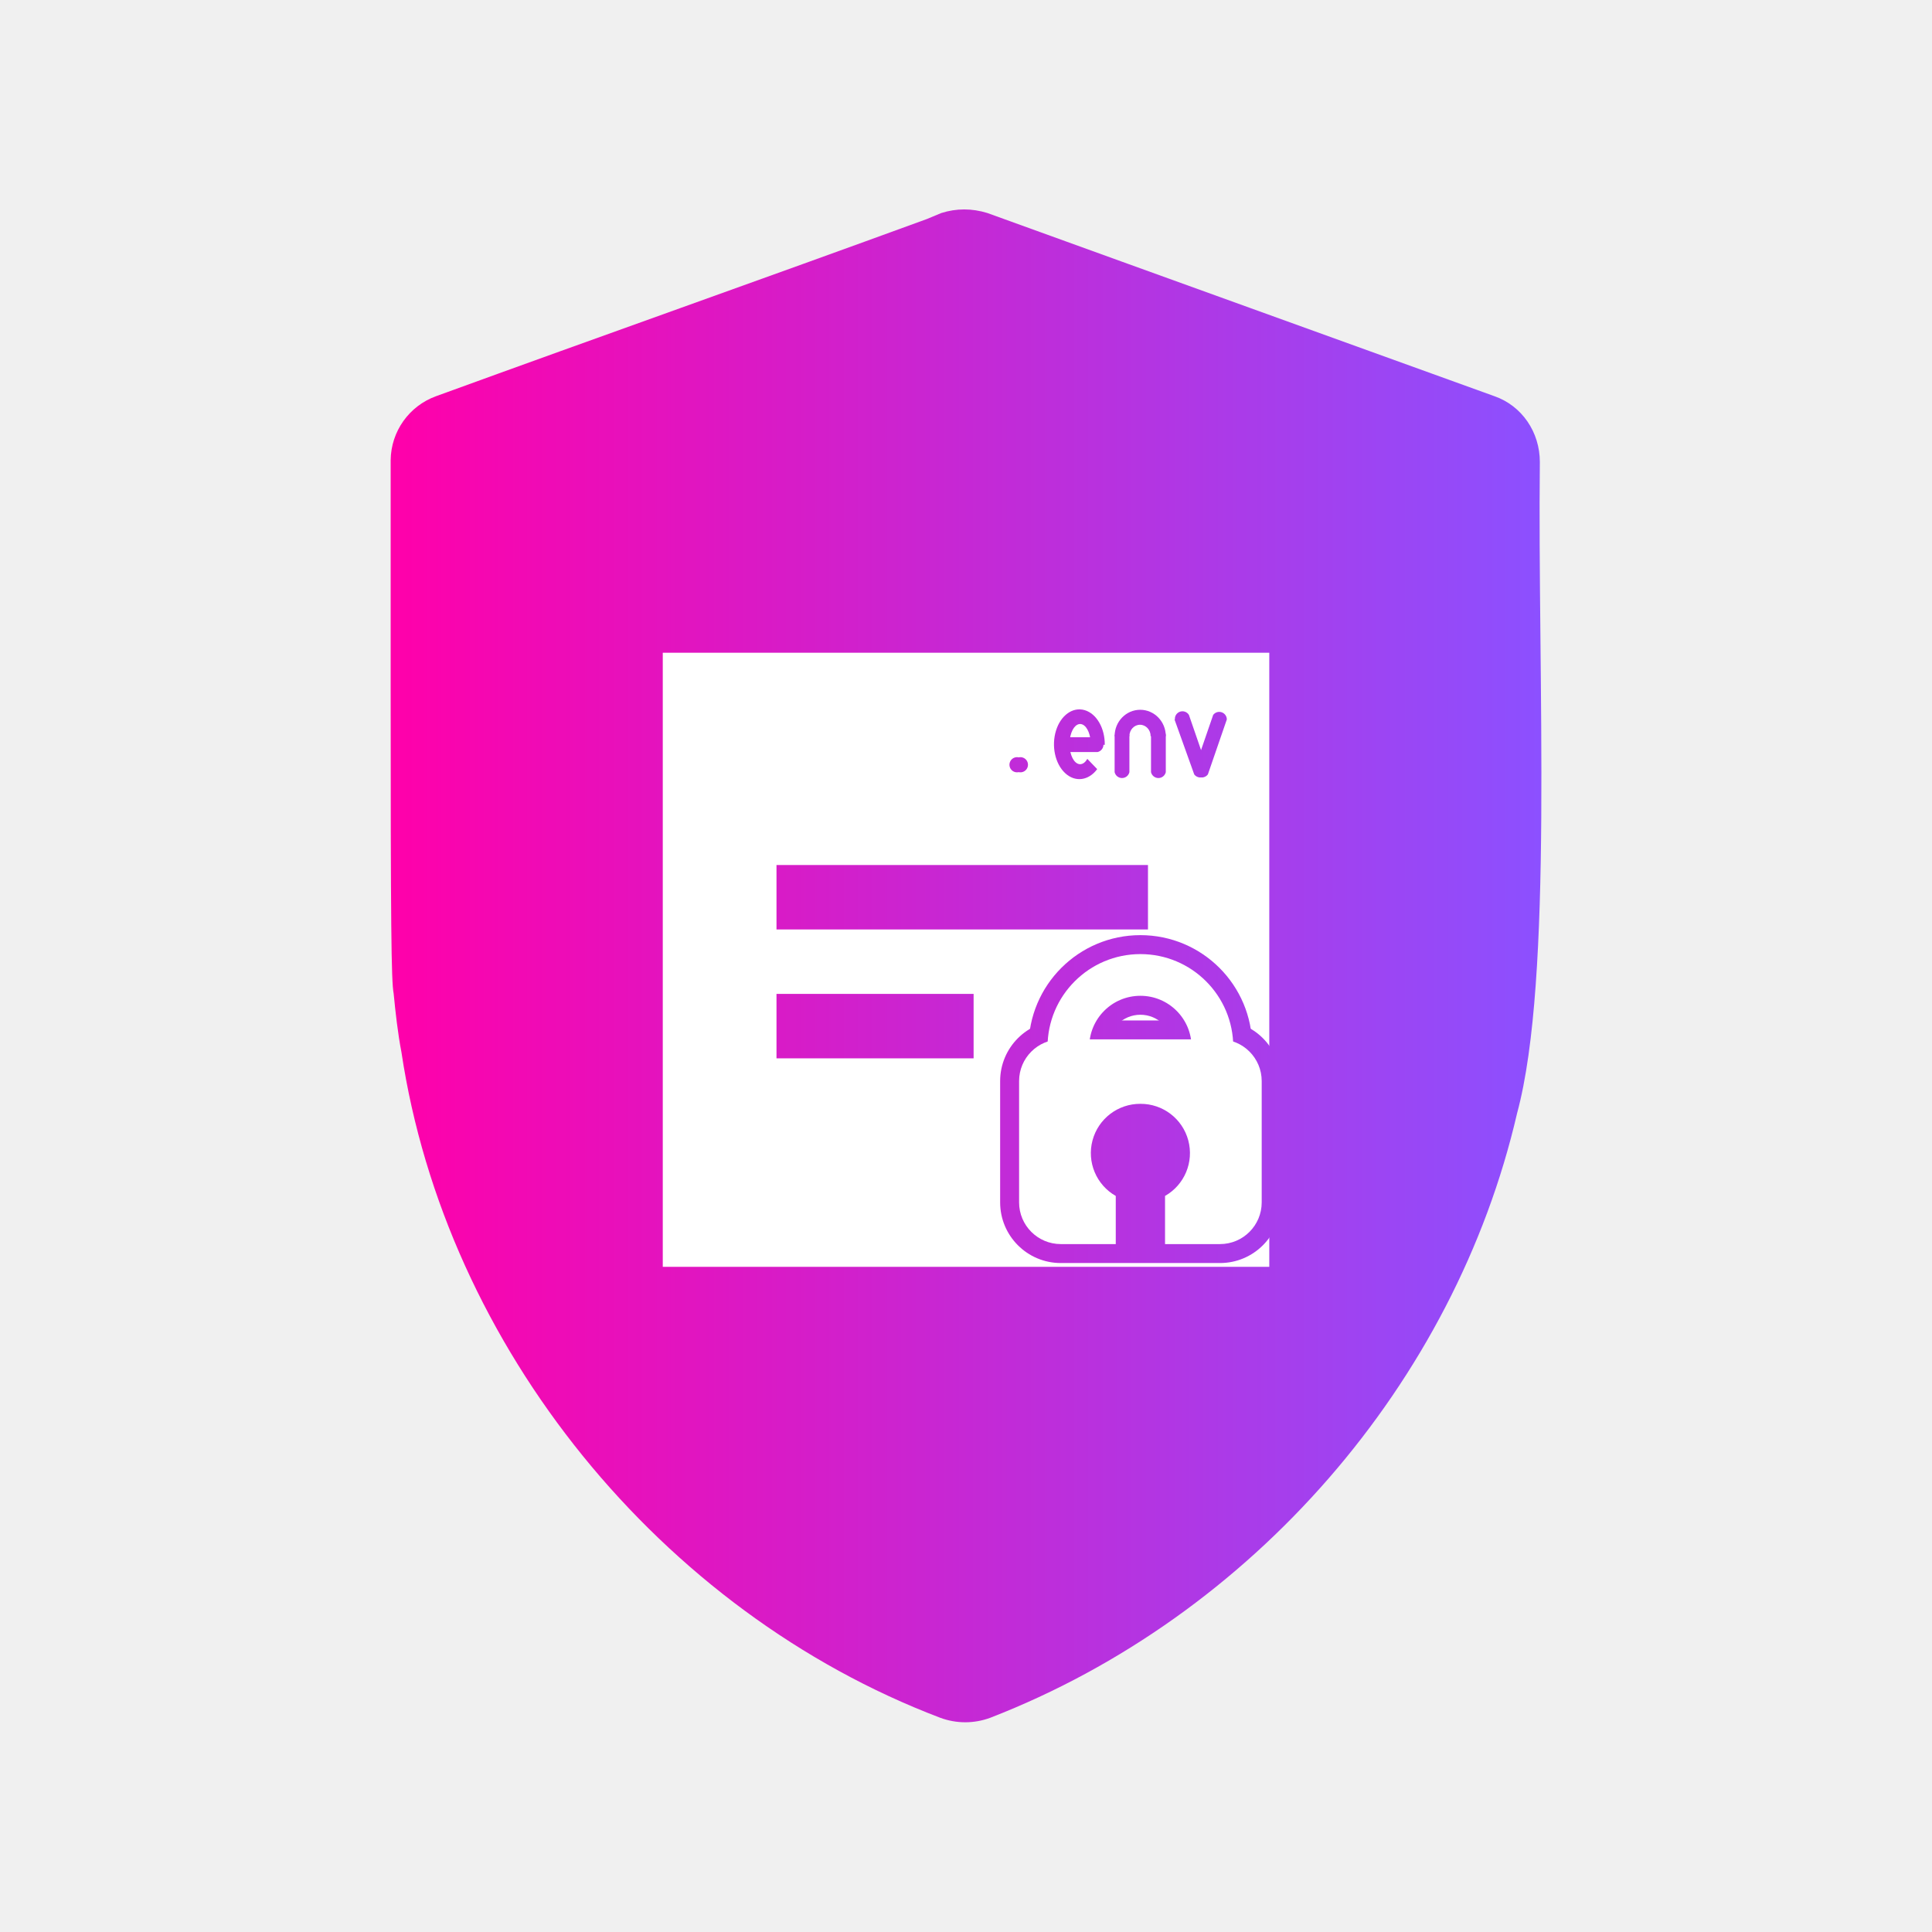
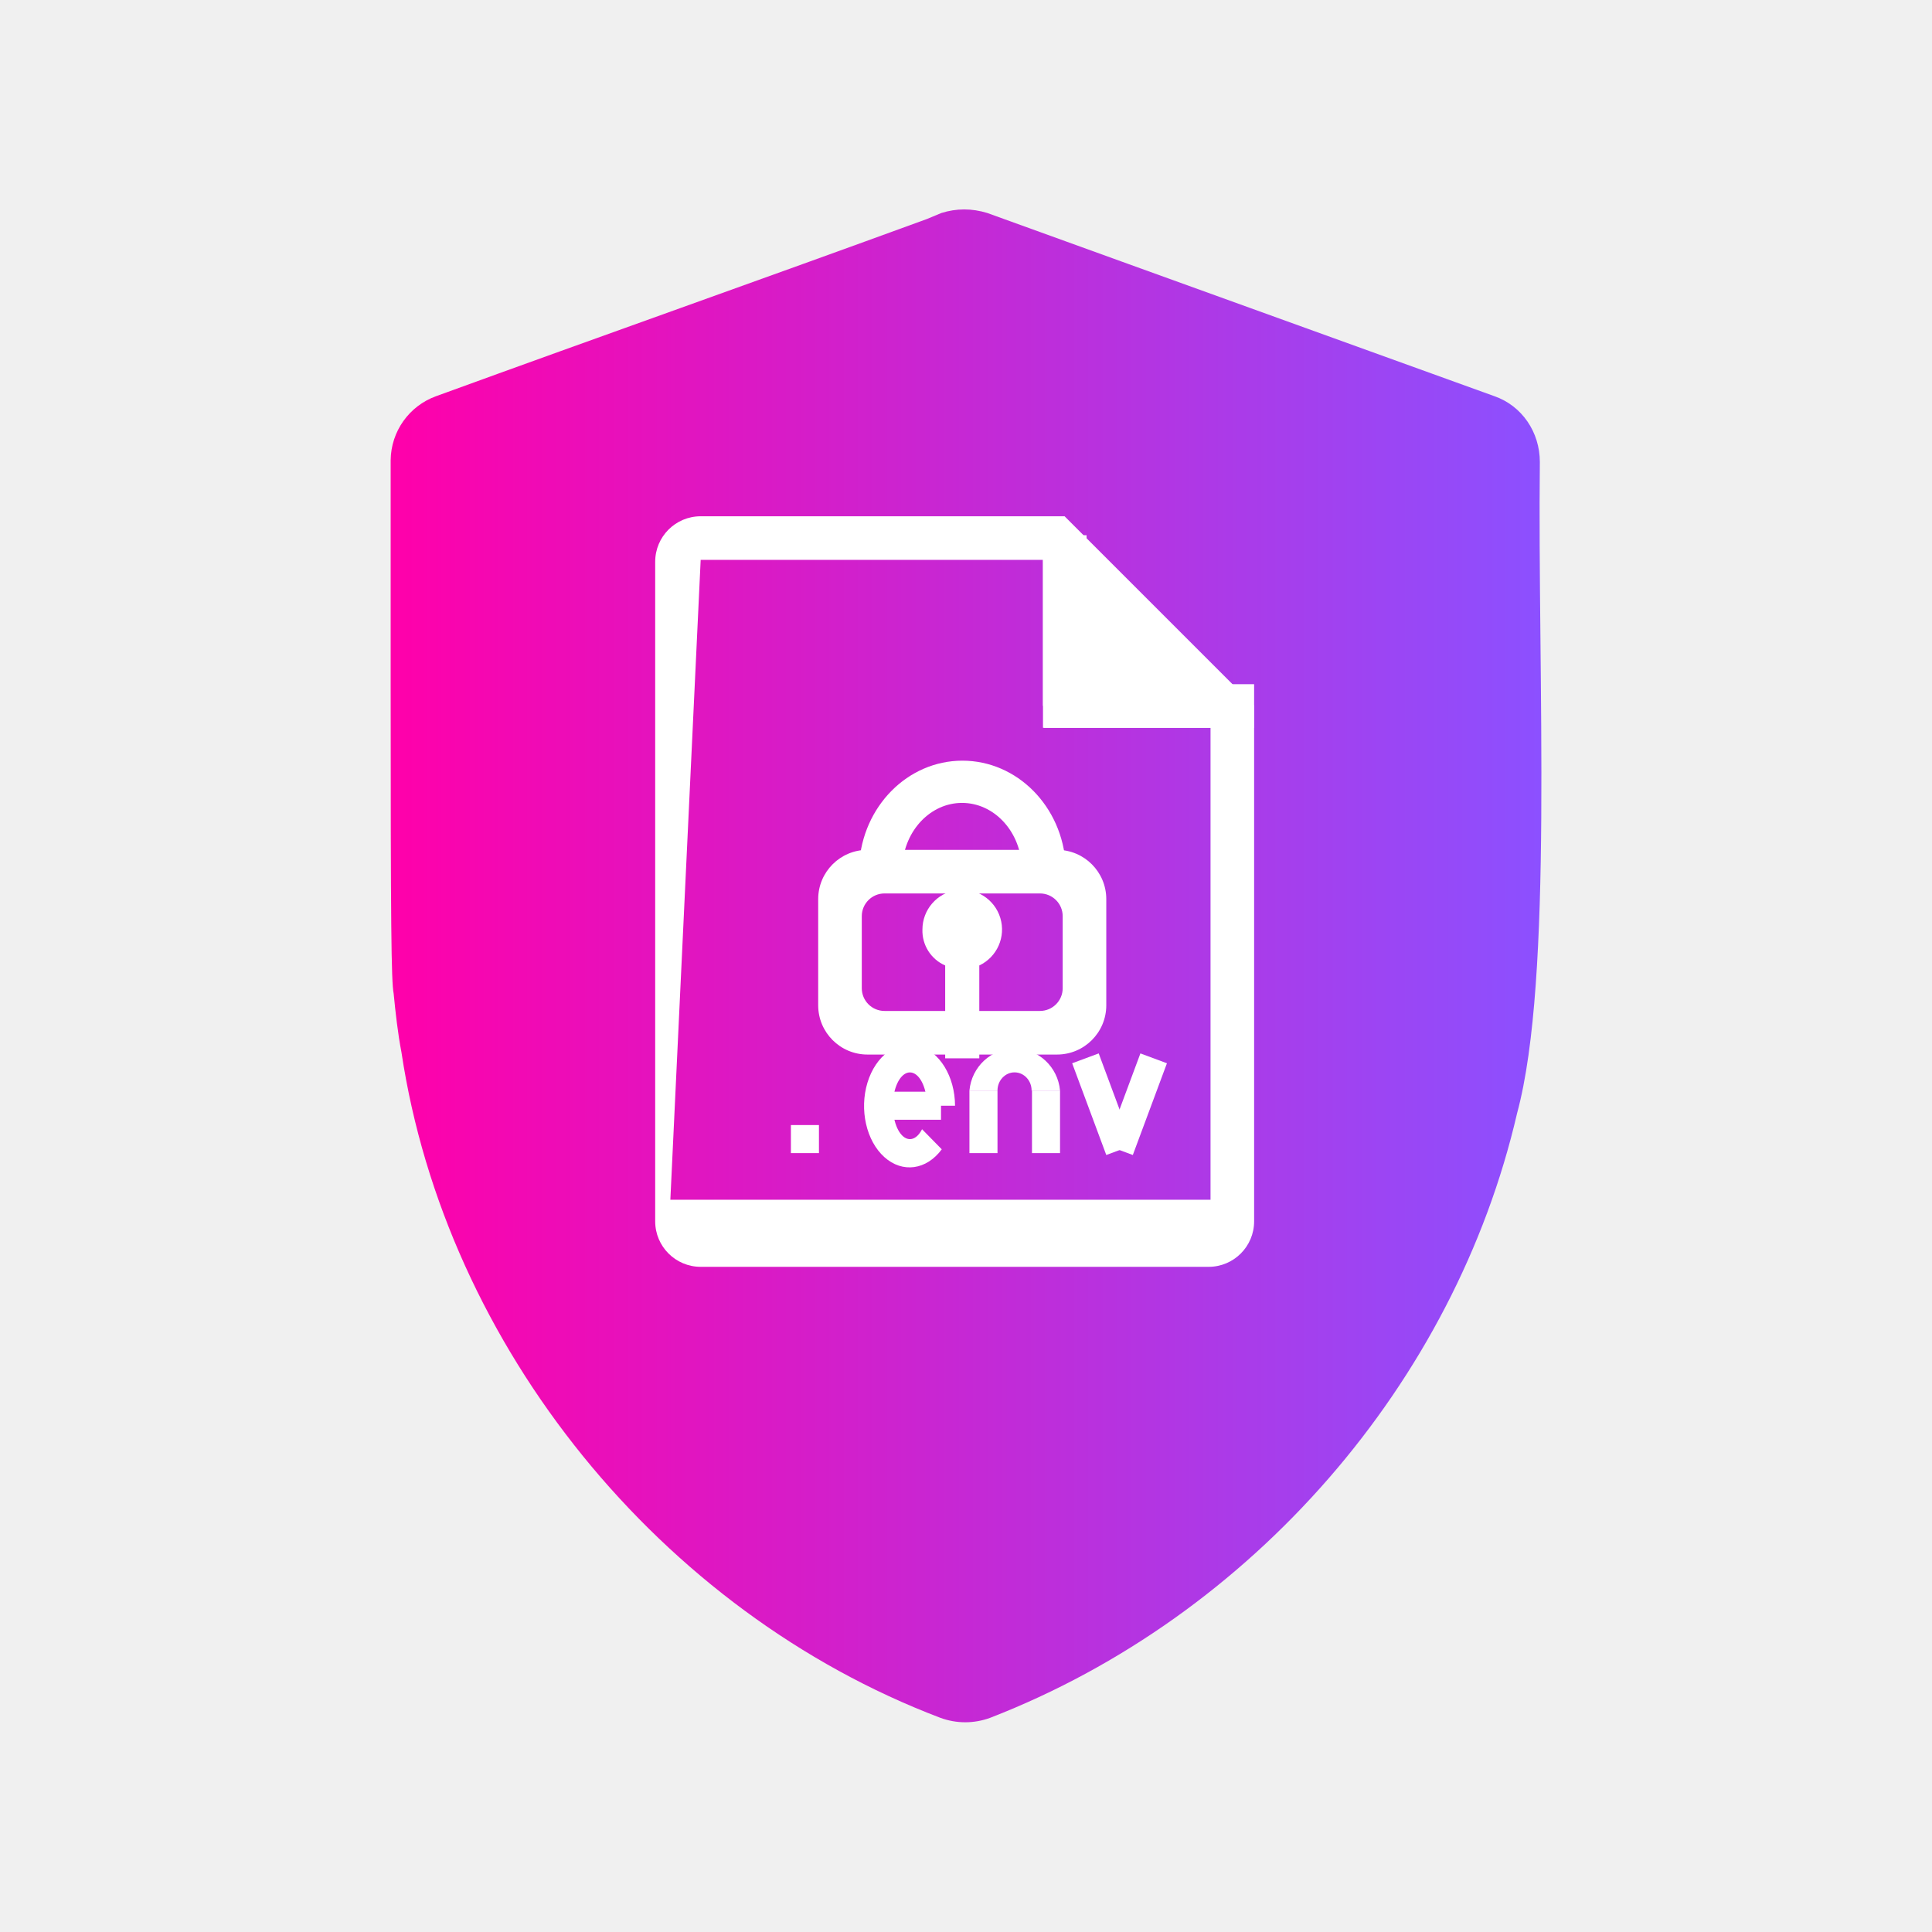
<svg xmlns="http://www.w3.org/2000/svg" viewBox="-6.527 2.221 32.279 32.279" role="img" aria-label="Socket envrypt">
  <defs>
    <linearGradient id="socket-brand-gradient" x1="0" y1="0" x2="1" y2="0">
      <stop offset="0%" stop-color="#ff00aa" />
      <stop offset="100%" stop-color="#8c50ff" />
    </linearGradient>
  </defs>
  <path data-socket-layer="shield" fill="url(#socket-brand-gradient)" d="M18.44 8.84c.46.16.76.6.76 1.1-.04 3.58.23 8.63-.38 10.88-1.04 4.5-4.42 8.4-8.8 10.1a1.2 1.2 0 0 1-.84 0C4.52 29.15.92 24.73.18 19.8c-.06-.31-.1-.67-.13-.98-.04-.2-.05-1.14-.05-5.17V9.91a1.15 1.15 0 0 1 .76-1.07c2.8-1.02 5.38-1.93 8.2-2.96l.24-.1q.38-.12.77 0l2.24.81z" />
  <g data-socket-layer="glyph" transform="translate(2.013 9.2) scale(0.63333)">
-     <defs>
-       <mask id="glyph-cut-0" maskUnits="userSpaceOnUse" x="0" y="0" width="24" height="24">
-         <rect width="24" height="24" fill="#ffffff" />
-         <path fill="#000000" d="M13.39 8.96a.2.2 0 1 1 0 .39.2.2 0 1 1 0-.39" />
-         <path fill="#000000" d="M14.51 8.82h.96a.2.2 0 0 0 0-.39h-.96a.2.2 0 0 0 0 .39" />
-         <path fill="#000000" d="M15.66 8.63a.67.92 0 1 0-.2.64L15.2 9a.28.53 0 1 1 .09-.37Z" />
-         <path fill="#000000" d="M15.92 8.4v.95a.2.2 0 0 0 .39 0v-.96a.2.2 0 0 0-.39 0" />
-         <path fill="#000000" d="M16.88 8.4v.95a.2.2 0 0 0 .39 0v-.96a.2.2 0 0 0-.4 0" />
-         <path fill="#000000" d="M15.92 8.4a.67.69 0 0 1 1.35 0h-.4a.28.3 0 0 0-.56 0Z" />
-         <path fill="#000000" d="m17.5 7.96.52 1.45a.2.2 0 0 0 .36-.12l-.5-1.45a.2.2 0 0 0-.37.12" />
-         <path fill="#000000" d="m18.52 7.84-.5 1.45a.2.2 0 0 0 .36.12l.5-1.45a.2.2 0 0 0-.36-.12" />
-         <path fill="#000000" d="M7 11.8h9.8v1.7H7Zm0 3.4h5.2v1.7H7Z" />
-         <path fill="#000000" d="M14.5 15.9h4.2a1.6 1.6 0 0 1 1.6 1.6v3.2a1.6 1.6 0 0 1-1.6 1.6h-4.2a1.6 1.6 0 0 1-1.6-1.6v-3.2a1.6 1.6 0 0 1 1.6-1.6" />
-         <path fill="#000000" d="M13.65 16.6a2.95 2.95 0 0 1 5.9 0h-2.1a.85.85 0 0 0-1.7 0Z" />
-       </mask>
-       <mask id="glyph-cut-1" maskUnits="userSpaceOnUse" x="0" y="0" width="24" height="24">
-         <rect width="24" height="24" fill="#ffffff" />
-         <path fill="#000000" d="M16.6 18.1a1.3 1.3 0 0 1 .65 2.43V22h-1.3v-1.47a1.3 1.3 0 0 1 .65-2.43" />
-       </mask>
-     </defs>
-     <g mask="url(#glyph-cut-0)">
-       <path fill="#ffffff" fill-rule="evenodd" d="M4 6.2h16v16.2H4Z" />
-     </g>
-     <g mask="url(#glyph-cut-1)">
-       <path fill="#ffffff" fill-rule="evenodd" d="M14.5 16.4h4.2a1.1 1.1 0 0 1 1.1 1.1v3.2a1.1 1.1 0 0 1-1.1 1.1h-4.2a1.1 1.1 0 0 1-1.1-1.1v-3.2a1.1 1.1 0 0 1 1.1-1.1" />
-       <path fill="#ffffff" fill-rule="evenodd" d="M14.15 16.6a2.45 2.45 0 0 1 4.9 0h-1.1a1.35 1.35 0 0 0-2.7 0Z" />
-     </g>
+     <path fill="#ffffff" fill-rule="evenodd" d="M5 2.6h9.6l5 5v13.6a1.2 1.2 0 0 1-1.2 1.2H5a1.2 1.2 0 0 1-1.2-1.2V3.8A1.2 1.2 0 0 1 5 2.6m0 1.15h9.03v4.43h4.42v12.45H4.2Z" />
+     <path fill="#ffffff" fill-rule="evenodd" d="M14.03 3.1v4.5h1.15V3.1Z" />
+     <path fill="#ffffff" fill-rule="evenodd" d="M14.05 8.18h5.55V7.03h-5.55Z" />
+     <path fill="#ffffff" fill-rule="evenodd" d="M9.4 11.4h5a1.3 1.3 0 0 1 1.3 1.3v2.8a1.3 1.3 0 0 1-1.3 1.3h-5a1.3 1.3 0 0 1-1.3-1.3v-2.8a1.3 1.3 0 0 1 1.3-1.3m.45 1.15h4.1a.6.6 0 0 1 .6.6v1.9a.6.6 0 0 1-.6.6h-4.1a.6.6 0 0 1-.6-.6v-1.9a.6.6 0 0 1 .6-.6" />
+     <path fill="#ffffff" fill-rule="evenodd" d="M9.18 11.8a2.73 2.93 0 0 1 5.45 0h-1.16a1.58 1.78 0 0 0-3.15 0Z" />
+     <path fill="#ffffff" fill-rule="evenodd" d="M10.85 13.5a1.05 1.05 0 1 1 1.5.95v2.45h-.9v-2.45a1 1 0 0 1-.6-.95" />
+     <path fill="#ffffff" fill-rule="evenodd" d="M7.38 19.4h.74v-.74h-.74Z" />
+     <path fill="#ffffff" fill-rule="evenodd" d="M9.7 18.52h1.64v-.74H9.7Z" />
+     <path fill="#ffffff" fill-rule="evenodd" d="M11.71 18.15a1.2 1.62 0 1 0-.35 1.15l-.52-.53a.45.88 0 1 1 .13-.62Z" />
+     <path fill="#ffffff" fill-rule="evenodd" d="M12.09 17.75v1.65h.74v-1.65Z" />
+     <path fill="#ffffff" fill-rule="evenodd" d="M13.74 17.75v1.65h.74v-1.65Z" />
+     <path fill="#ffffff" fill-rule="evenodd" d="M12.09 17.75a1.2 1.22 0 0 1 2.39 0h-.75a.45.48 0 0 0-.9 0Z" />
+     <path fill="#ffffff" fill-rule="evenodd" d="m14.8 17.03.9 2.42.7-.26-.9-2.42Z" />
+     <path fill="#ffffff" fill-rule="evenodd" d="m16.6 16.77-.9 2.42.7.26.9-2.42Z" />
  </g>
</svg>
